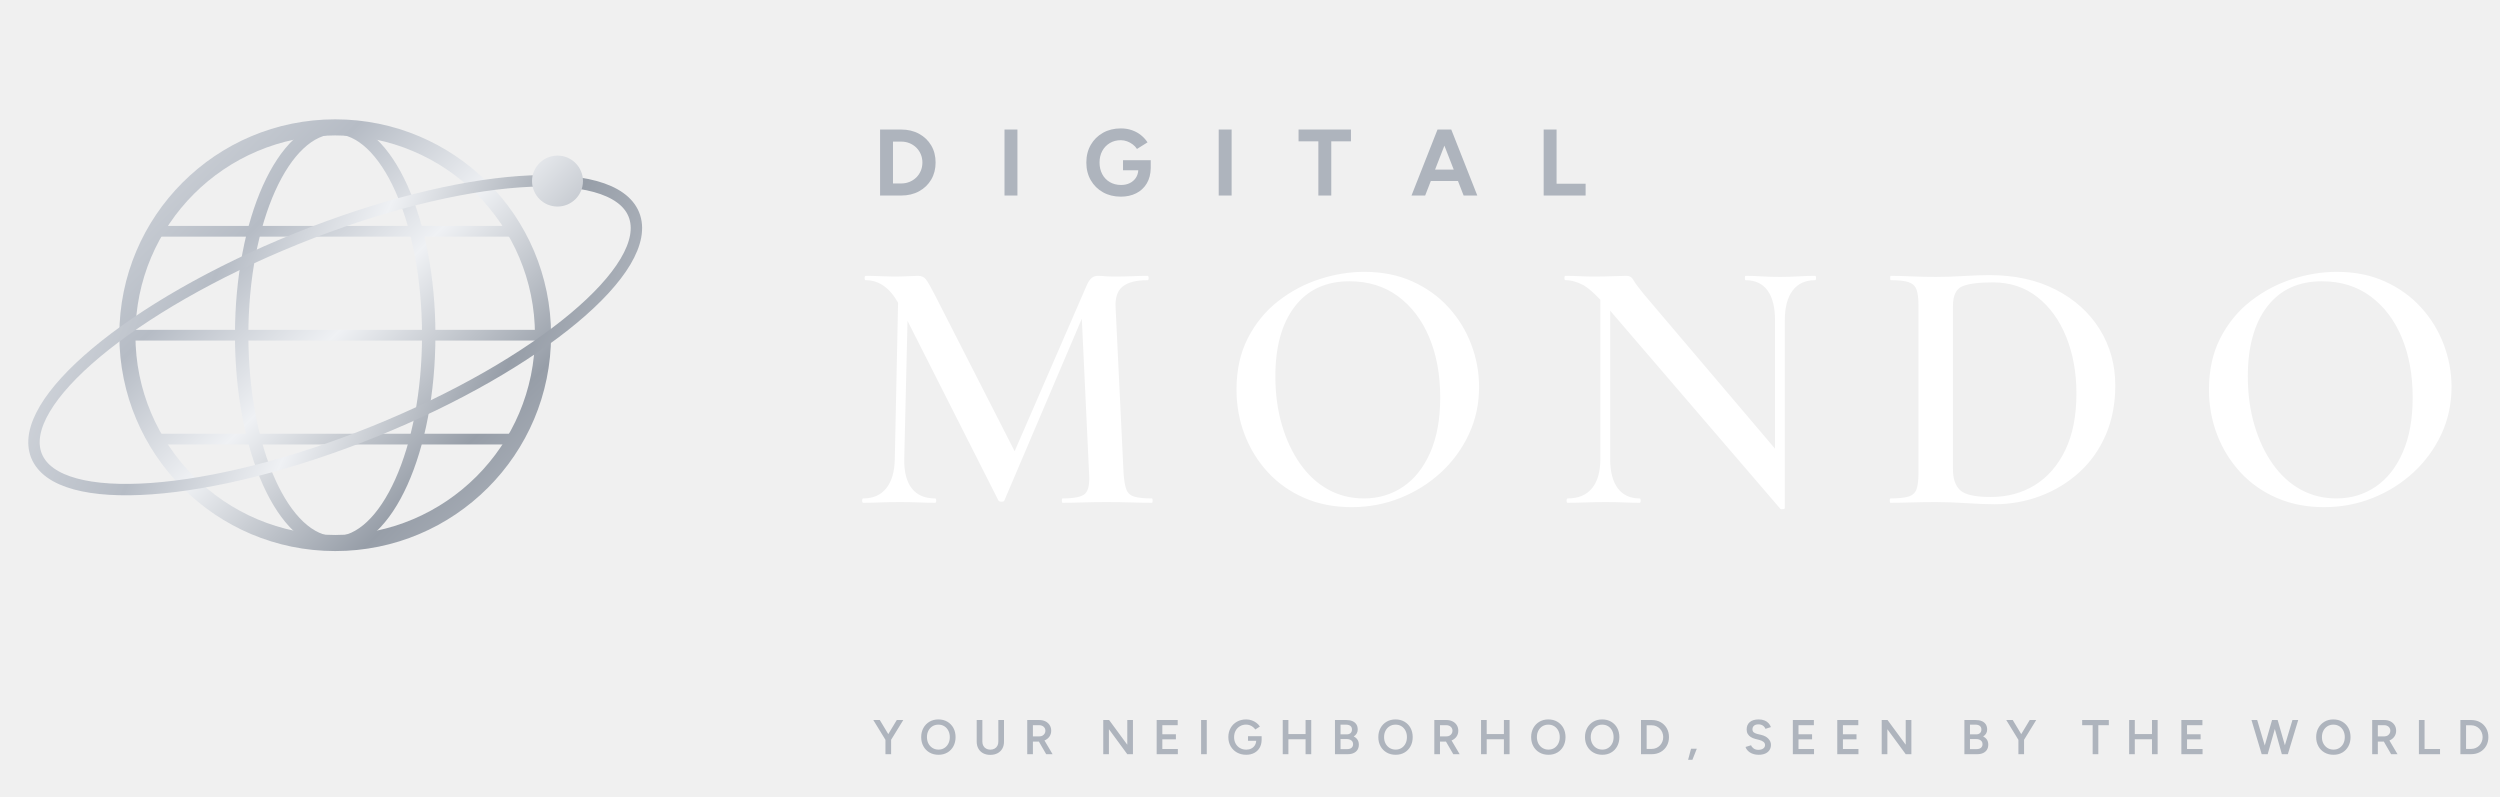
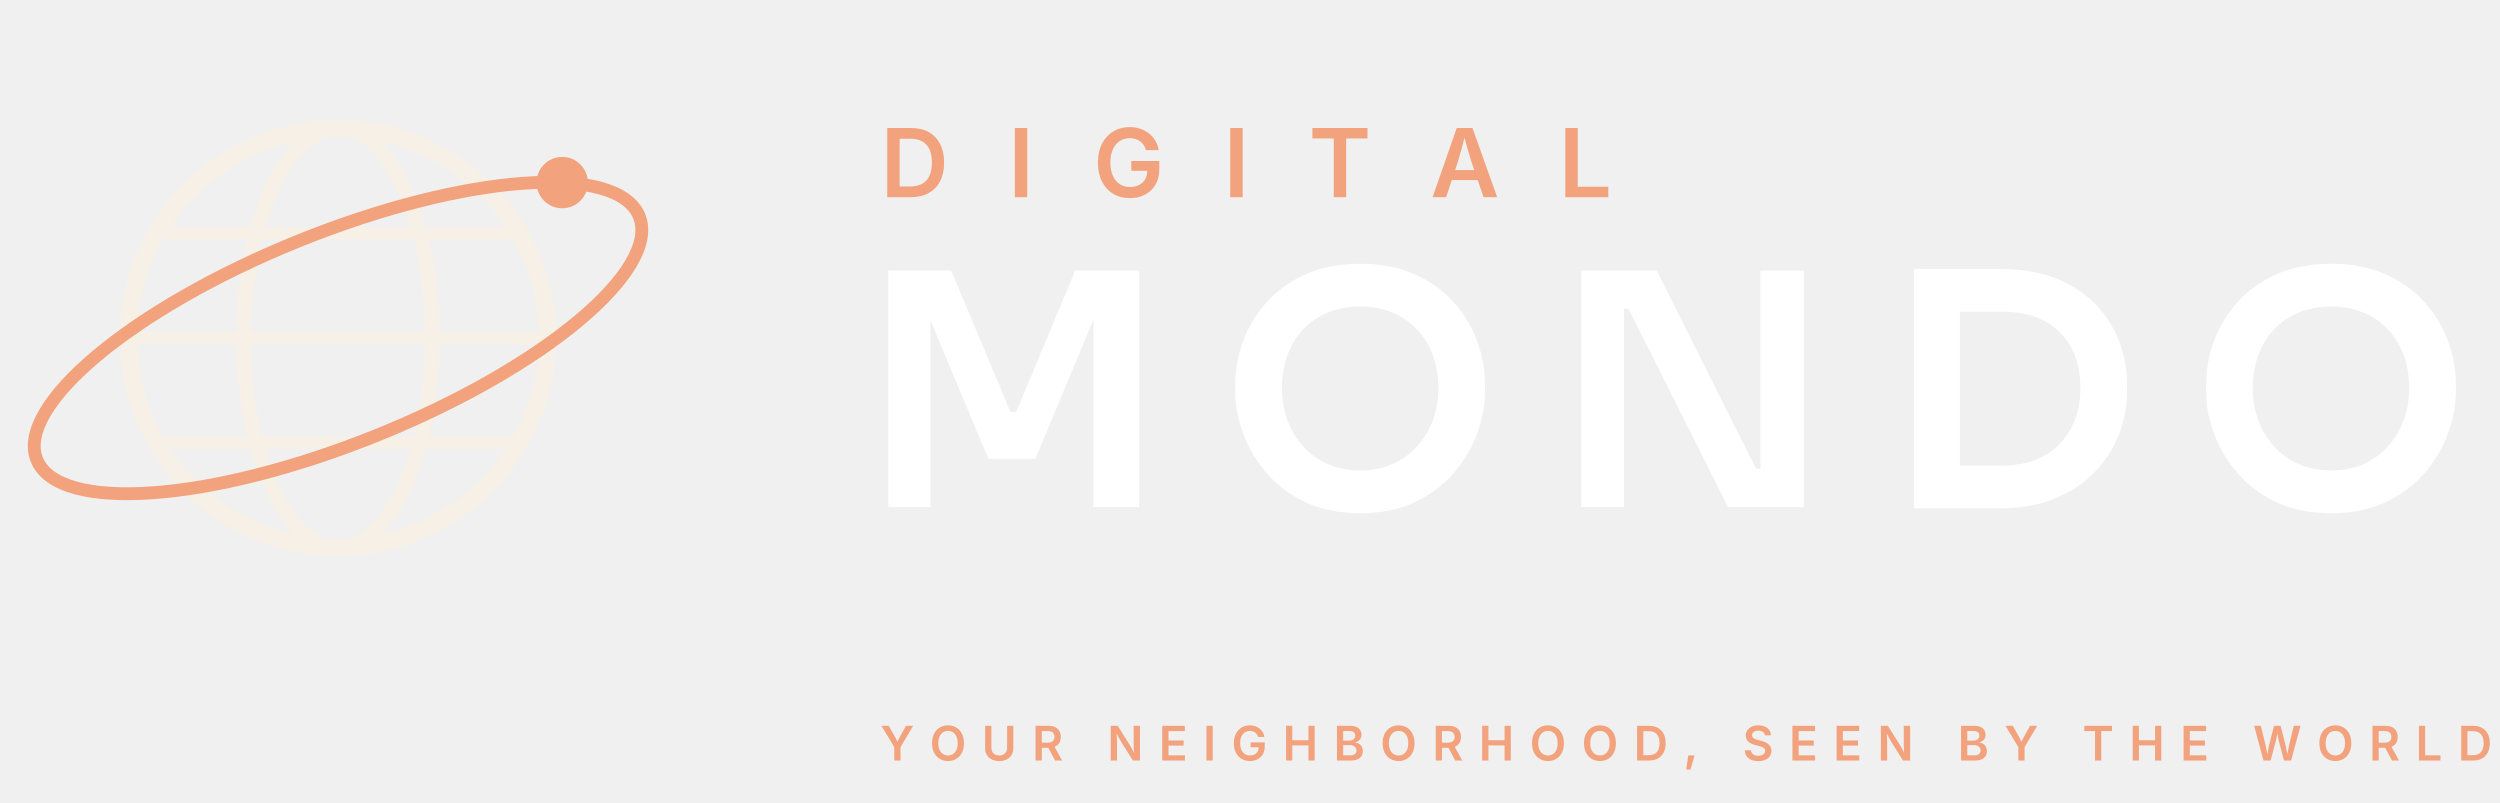
- <svg xmlns="http://www.w3.org/2000/svg" viewBox="0 0 358 114" width="358" height="114" role="img" aria-label="Digital Mondo">
+ <svg xmlns="http://www.w3.org/2000/svg" viewBox="0 0 355 114" width="355" height="114" role="img" aria-label="Digital Mondo">
  <defs>
    <linearGradient id="gu" gradientUnits="userSpaceOnUse" x1="0" y1="0" x2="100" y2="100">
      <stop offset="0" stop-color="#f7f8fa" />
      <stop offset=".36" stop-color="#b6bcc5" />
      <stop offset=".5" stop-color="#eff1f4" />
      <stop offset=".68" stop-color="#979ea8" />
      <stop offset="1" stop-color="#dfe2e7" />
    </linearGradient>
  </defs>
  <g transform="translate(0.00 0.00) scale(0.96)">
-     <circle cx="50" cy="50" r="31" fill="none" stroke="url(#gu)" stroke-width="2.40" />
-     <ellipse cx="50" cy="50" rx="13.95" ry="31" fill="none" stroke="url(#gu)" stroke-width="2.00" />
-     <path d="M19.00 50 H81.00 M23.03 34.50 H76.97 M23.03 65.50 H76.97" stroke="url(#gu)" stroke-width="1.60" fill="none" />
-     <ellipse cx="50" cy="50" rx="48.05" ry="15.50" transform="rotate(-22 50 50)" fill="none" stroke="url(#gu)" stroke-width="1.70" />
-     <circle cx="83.16" cy="27.01" r="3.80" fill="url(#gu)" />
+     <circle cx="50" cy="50" r="31" fill="none" stroke="#f6f0e6" stroke-width="2.60" />
+     <ellipse cx="50" cy="50" rx="13.95" ry="31" fill="none" stroke="#f6f0e6" stroke-width="2.20" />
+     <path d="M19.00 50 H81.00 M23.03 34.50 H76.97 M23.03 65.50 H76.97" stroke="#f6f0e6" stroke-width="1.80" fill="none" />
+     <ellipse cx="50" cy="50" rx="48.05" ry="15.50" transform="rotate(-22 50 50)" fill="none" stroke="#f2a27c" stroke-width="1.90" />
+     <circle cx="83.16" cy="27.01" r="3.80" fill="#f2a27c" />
  </g>
-   <path d="M128.136 65.708 128.604 43.348Q126.784 40.124 123.976 40.124Q123.82 40.124 123.82 39.812Q123.82 39.5 123.976 39.5Q124.964 39.5 126.082 39.552Q127.2 39.604 127.98 39.604Q129.124 39.604 130.034 39.552Q130.944 39.5 131.464 39.5Q132.192 39.5 132.582 39.994Q132.972 40.488 133.856 42.204L145.296 64.616L155.644 40.8Q155.956 40.124 156.32 39.812Q156.684 39.5 157.204 39.5Q157.672 39.5 158.218 39.552Q158.764 39.604 159.544 39.604Q161.104 39.604 162.196 39.552Q163.288 39.5 164.328 39.5Q164.484 39.5 164.484 39.812Q164.484 40.124 164.328 40.124Q161.936 40.124 160.792 41.008Q159.648 41.892 159.752 44.024L160.896 67.788Q161.0 69.296 161.286 70.076Q161.572 70.856 162.43 71.116Q163.288 71.376 164.952 71.376Q165.056 71.376 165.056 71.688Q165.056 72.0 164.952 72.0Q163.6 72.0 161.936 71.948Q160.272 71.896 158.452 71.896Q156.632 71.896 155.046 71.948Q153.46 72.0 152.16 72.0Q152.056 72.0 152.056 71.688Q152.056 71.376 152.16 71.376Q154.656 71.376 155.384 70.7Q156.112 70.024 155.956 67.788L154.916 45.636L143.84 71.636Q143.788 71.844 143.424 71.844Q143.06 71.844 142.956 71.636L129.956 45.948L129.488 65.708Q129.436 68.464 130.554 69.92Q131.672 71.376 133.908 71.376Q134.064 71.376 134.064 71.688Q134.064 72.0 133.908 72.0Q132.764 72.0 131.568 71.948Q130.372 71.896 128.864 71.896Q127.304 71.896 126.03 71.948Q124.756 72.0 123.612 72.0Q123.456 72.0 123.456 71.688Q123.456 71.376 123.612 71.376Q125.744 71.376 126.914 69.92Q128.084 68.464 128.136 65.708Z M193.552 72.624Q189.808 72.624 186.766 71.298Q183.724 69.972 181.566 67.632Q179.408 65.292 178.238 62.25Q177.068 59.208 177.068 55.776Q177.068 51.564 178.706 48.392Q180.344 45.22 183.048 43.114Q185.752 41.008 188.976 39.968Q192.2 38.928 195.372 38.928Q199.22 38.928 202.262 40.306Q205.304 41.684 207.436 44.024Q209.568 46.364 210.686 49.328Q211.804 52.292 211.804 55.412Q211.804 59.052 210.348 62.172Q208.892 65.292 206.37 67.632Q203.848 69.972 200.546 71.298Q197.244 72.624 193.552 72.624ZM195.32 71.376Q198.44 71.376 200.91 69.712Q203.38 68.048 204.81 64.798Q206.24 61.548 206.24 56.92Q206.24 52.084 204.68 48.34Q203.12 44.596 200.208 42.438Q197.296 40.28 193.24 40.28Q188.196 40.28 185.414 43.894Q182.632 47.508 182.632 53.904Q182.632 57.648 183.568 60.846Q184.504 64.044 186.194 66.436Q187.884 68.828 190.198 70.102Q192.512 71.376 195.32 71.376Z M229.172 65.708V42.932Q227.82 41.476 226.78 40.852Q225.428 40.124 224.18 40.124Q224.024 40.124 224.024 39.812Q224.024 39.5 224.18 39.5Q225.168 39.5 226.208 39.552Q227.248 39.604 228.132 39.604Q229.692 39.604 230.966 39.552Q232.24 39.5 232.916 39.5Q233.592 39.5 233.904 40.098Q234.216 40.696 235.464 42.204L254.184 64.252V45.844Q254.184 43.088 253.118 41.606Q252.052 40.124 249.972 40.124Q249.868 40.124 249.868 39.812Q249.868 39.5 249.972 39.5Q251.064 39.5 252.26 39.578Q253.456 39.656 254.86 39.656Q256.212 39.656 257.512 39.578Q258.812 39.5 259.904 39.5Q260.06 39.5 260.06 39.812Q260.06 40.124 259.904 40.124Q257.824 40.124 256.706 41.606Q255.588 43.088 255.588 45.844V72.728Q255.588 72.884 255.328 72.91Q255.068 72.936 254.964 72.884L230.576 44.492V65.708Q230.576 68.464 231.668 69.92Q232.76 71.376 234.788 71.376Q234.944 71.376 234.944 71.688Q234.944 72.0 234.788 72.0Q233.696 72.0 232.526 71.948Q231.356 71.896 229.952 71.896Q228.444 71.896 227.066 71.948Q225.688 72.0 224.492 72.0Q224.336 72.0 224.336 71.688Q224.336 71.376 224.492 71.376Q226.78 71.376 227.976 69.92Q229.172 68.464 229.172 65.708Z M285.592 72.208Q283.98 72.208 281.588 72.052Q279.196 71.896 277.22 71.896Q275.348 71.896 273.684 71.948Q272.02 72.0 270.72 72.0Q270.616 72.0 270.616 71.688Q270.616 71.376 270.72 71.376Q272.384 71.376 273.268 71.116Q274.152 70.856 274.438 70.076Q274.724 69.296 274.724 67.788V43.712Q274.724 42.204 274.438 41.45Q274.152 40.696 273.32 40.41Q272.488 40.124 270.772 40.124Q270.668 40.124 270.668 39.812Q270.668 39.5 270.772 39.5Q272.124 39.5 273.736 39.578Q275.348 39.656 277.22 39.656Q279.04 39.656 281.198 39.526Q283.356 39.396 284.864 39.396Q290.324 39.396 294.38 41.476Q298.436 43.556 300.672 47.144Q302.908 50.732 302.908 55.204Q302.908 59.104 301.556 62.25Q300.204 65.396 297.786 67.606Q295.368 69.816 292.222 71.012Q289.076 72.208 285.592 72.208ZM285.072 71.168Q288.66 71.168 291.416 69.452Q294.172 67.736 295.758 64.434Q297.344 61.132 297.344 56.348Q297.344 51.876 295.888 48.262Q294.432 44.648 291.754 42.542Q289.076 40.436 285.384 40.436Q282.316 40.436 280.99 41.008Q279.664 41.58 279.664 43.816V67.216Q279.664 69.244 280.704 70.206Q281.744 71.168 285.072 71.168Z M332.808 72.624Q329.064 72.624 326.022 71.298Q322.98 69.972 320.822 67.632Q318.664 65.292 317.494 62.25Q316.324 59.208 316.324 55.776Q316.324 51.564 317.962 48.392Q319.6 45.22 322.304 43.114Q325.008 41.008 328.232 39.968Q331.456 38.928 334.628 38.928Q338.476 38.928 341.518 40.306Q344.56 41.684 346.692 44.024Q348.824 46.364 349.942 49.328Q351.06 52.292 351.06 55.412Q351.06 59.052 349.604 62.172Q348.148 65.292 345.626 67.632Q343.104 69.972 339.802 71.298Q336.5 72.624 332.808 72.624ZM334.576 71.376Q337.696 71.376 340.166 69.712Q342.636 68.048 344.066 64.798Q345.496 61.548 345.496 56.92Q345.496 52.084 343.936 48.34Q342.376 44.596 339.464 42.438Q336.552 40.28 332.496 40.28Q327.452 40.28 324.67 43.894Q321.888 47.508 321.888 53.904Q321.888 57.648 322.824 60.846Q323.76 64.044 325.45 66.436Q327.14 68.828 329.454 70.102Q331.768 71.376 334.576 71.376Z" fill="#ffffff" />
-   <path d="M126.026 28.0V18.55H129.05Q130.494 18.55 131.608 19.157Q132.722 19.765 133.35 20.825Q133.977 21.884 133.977 23.275Q133.977 24.652 133.35 25.718Q132.722 26.785 131.608 27.392Q130.494 28.0 129.05 28.0ZM127.876 26.272H129.05Q129.698 26.272 130.252 26.042Q130.805 25.813 131.217 25.408Q131.629 25.003 131.858 24.456Q132.088 23.91 132.088 23.275Q132.088 22.64 131.858 22.094Q131.629 21.547 131.217 21.142Q130.805 20.737 130.252 20.508Q129.698 20.278 129.05 20.278H127.876Z M143.846 28.0V18.55H145.695V28.0Z M160.505 28.162Q159.06 28.162 157.947 27.534Q156.833 26.907 156.198 25.806Q155.564 24.706 155.564 23.275Q155.564 21.844 156.198 20.744Q156.833 19.643 157.947 19.016Q159.06 18.388 160.505 18.388Q161.369 18.388 162.098 18.645Q162.827 18.901 163.387 19.353Q163.947 19.806 164.326 20.386L162.814 21.331Q162.584 20.966 162.213 20.683Q161.841 20.399 161.396 20.237Q160.951 20.075 160.505 20.075Q159.614 20.075 158.925 20.487Q158.237 20.899 157.846 21.614Q157.454 22.33 157.454 23.275Q157.454 24.206 157.839 24.935Q158.224 25.665 158.925 26.076Q159.627 26.488 160.546 26.488Q161.234 26.488 161.774 26.225Q162.314 25.962 162.638 25.489Q162.962 25.017 163.002 24.382H160.815V22.938H164.785V24.085Q164.757 25.381 164.204 26.292Q163.65 27.203 162.692 27.683Q161.733 28.162 160.505 28.162Z M174.518 28.0V18.55H176.368V28.0Z M188.788 28.0V20.238H185.953V18.55H193.459V20.238H190.637V28.0Z M202.126 28.0 205.852 18.55H207.823L211.549 28.0H209.591L208.781 25.921H204.893L204.083 28.0ZM205.501 24.288H208.174L206.837 20.858Z M221.053 28.0V18.55H222.902V26.312H227.06V28.0Z" fill="#aeb4bd" />
-   <path d="M126.797 108.0V105.944L125.056 103.106H125.986L127.202 105.126L128.419 103.106H129.349L127.608 105.938V108.0Z M134.397 108.084Q133.669 108.084 133.11 107.762Q132.551 107.441 132.233 106.867Q131.915 106.294 131.915 105.553Q131.915 104.812 132.233 104.242Q132.551 103.672 133.103 103.347Q133.655 103.022 134.376 103.022Q135.103 103.022 135.659 103.347Q136.214 103.672 136.526 104.242Q136.837 104.812 136.837 105.553Q136.837 106.294 136.526 106.867Q136.214 107.441 135.666 107.762Q135.117 108.084 134.397 108.084ZM134.397 107.343Q134.872 107.343 135.236 107.112Q135.599 106.881 135.805 106.479Q136.012 106.077 136.012 105.553Q136.012 105.036 135.802 104.63Q135.592 104.225 135.225 103.997Q134.858 103.77 134.376 103.77Q133.9 103.77 133.533 103.997Q133.166 104.225 132.953 104.627Q132.74 105.029 132.74 105.553Q132.74 106.077 132.953 106.479Q133.166 106.881 133.54 107.112Q133.914 107.343 134.397 107.343Z M141.801 108.098Q141.22 108.098 140.783 107.864Q140.346 107.629 140.105 107.203Q139.864 106.776 139.864 106.21V103.106H140.675V106.21Q140.675 106.553 140.818 106.808Q140.962 107.063 141.22 107.206Q141.479 107.35 141.815 107.35Q142.157 107.35 142.419 107.206Q142.682 107.063 142.821 106.808Q142.961 106.553 142.961 106.21V103.106H143.772V106.21Q143.772 106.776 143.531 107.203Q143.29 107.629 142.846 107.864Q142.402 108.098 141.801 108.098Z M147.1 108.0V103.106H148.827Q149.33 103.106 149.715 103.302Q150.1 103.497 150.316 103.844Q150.533 104.19 150.533 104.644Q150.533 105.126 150.267 105.494Q150.002 105.861 149.568 106.035L150.729 108.0H149.813L148.764 106.189Q148.722 106.196 148.68 106.196H147.911V108.0ZM147.911 105.448H148.862Q149.1 105.448 149.285 105.343Q149.47 105.238 149.586 105.057Q149.701 104.875 149.701 104.644Q149.701 104.294 149.449 104.071Q149.198 103.847 148.799 103.847H147.911Z M157.986 108.0V103.106H158.825L161.426 106.644V103.106H162.237V108.0H161.426L158.797 104.42V108.0Z M165.635 108.0V103.106H168.648V103.847H166.446V105.147H168.389V105.875H166.446V107.259H168.669V108.0Z M171.997 108.0V103.106H172.808V108.0Z M178.45 108.084Q177.709 108.084 177.132 107.759Q176.555 107.434 176.227 106.864Q175.898 106.294 175.898 105.56Q175.898 104.812 176.227 104.242Q176.555 103.672 177.132 103.347Q177.709 103.022 178.45 103.022Q178.877 103.022 179.251 103.155Q179.625 103.288 179.925 103.515Q180.226 103.742 180.415 104.043L179.758 104.462Q179.625 104.26 179.415 104.099Q179.205 103.938 178.957 103.851Q178.709 103.763 178.45 103.763Q177.947 103.763 177.559 103.994Q177.171 104.225 176.947 104.627Q176.723 105.029 176.723 105.56Q176.723 106.077 176.943 106.483Q177.164 106.888 177.559 107.119Q177.954 107.35 178.471 107.35Q178.87 107.35 179.184 107.189Q179.499 107.028 179.684 106.742Q179.869 106.455 179.883 106.084H178.716V105.427H180.666V105.972Q180.652 106.623 180.369 107.098Q180.086 107.574 179.59 107.829Q179.093 108.084 178.45 108.084Z M183.687 108.0V103.106H184.498V105.119H186.959V103.106H187.77V108.0H186.959V105.861H184.498V108.0Z M191.168 108.0V103.106H192.783Q193.286 103.106 193.653 103.26Q194.02 103.414 194.223 103.718Q194.426 104.022 194.426 104.476Q194.426 104.791 194.275 105.043Q194.125 105.294 193.852 105.462Q194.209 105.637 194.398 105.931Q194.587 106.224 194.587 106.63Q194.587 107.063 194.391 107.371Q194.195 107.678 193.838 107.839Q193.482 108.0 192.993 108.0ZM191.965 107.273H192.93Q193.314 107.273 193.538 107.084Q193.762 106.895 193.762 106.574Q193.762 106.224 193.513 106.028Q193.265 105.833 192.818 105.833H191.965ZM191.965 105.161H192.853Q193.202 105.161 193.402 104.976Q193.601 104.791 193.601 104.462Q193.601 104.127 193.374 103.948Q193.146 103.77 192.741 103.77H191.965Z M199.858 108.084Q199.131 108.084 198.572 107.762Q198.012 107.441 197.694 106.867Q197.376 106.294 197.376 105.553Q197.376 104.812 197.694 104.242Q198.012 103.672 198.565 103.347Q199.117 103.022 199.837 103.022Q200.564 103.022 201.12 103.347Q201.676 103.672 201.987 104.242Q202.298 104.812 202.298 105.553Q202.298 106.294 201.987 106.867Q201.676 107.441 201.127 107.762Q200.578 108.084 199.858 108.084ZM199.858 107.343Q200.334 107.343 200.697 107.112Q201.061 106.881 201.267 106.479Q201.473 106.077 201.473 105.553Q201.473 105.036 201.263 104.63Q201.054 104.225 200.687 103.997Q200.32 103.77 199.837 103.77Q199.362 103.77 198.995 103.997Q198.628 104.225 198.414 104.627Q198.201 105.029 198.201 105.553Q198.201 106.077 198.414 106.479Q198.628 106.881 199.002 107.112Q199.376 107.343 199.858 107.343Z M205.395 108.0V103.106H207.122Q207.626 103.106 208.01 103.302Q208.395 103.497 208.612 103.844Q208.828 104.19 208.828 104.644Q208.828 105.126 208.563 105.494Q208.297 105.861 207.863 106.035L209.024 108.0H208.108L207.059 106.189Q207.017 106.196 206.976 106.196H206.206V108.0ZM206.206 105.448H207.157Q207.395 105.448 207.58 105.343Q207.766 105.238 207.881 105.057Q207.996 104.875 207.996 104.644Q207.996 104.294 207.745 104.071Q207.493 103.847 207.094 103.847H206.206Z M212.086 108.0V103.106H212.897V105.119H215.358V103.106H216.169V108.0H215.358V105.861H212.897V108.0Z M221.742 108.084Q221.015 108.084 220.455 107.762Q219.896 107.441 219.578 106.867Q219.26 106.294 219.26 105.553Q219.26 104.812 219.578 104.242Q219.896 103.672 220.448 103.347Q221.001 103.022 221.721 103.022Q222.448 103.022 223.004 103.347Q223.559 103.672 223.871 104.242Q224.182 104.812 224.182 105.553Q224.182 106.294 223.871 106.867Q223.559 107.441 223.011 107.762Q222.462 108.084 221.742 108.084ZM221.742 107.343Q222.217 107.343 222.581 107.112Q222.944 106.881 223.15 106.479Q223.357 106.077 223.357 105.553Q223.357 105.036 223.147 104.63Q222.937 104.225 222.57 103.997Q222.203 103.77 221.721 103.77Q221.245 103.77 220.878 103.997Q220.511 104.225 220.298 104.627Q220.085 105.029 220.085 105.553Q220.085 106.077 220.298 106.479Q220.511 106.881 220.885 107.112Q221.259 107.343 221.742 107.343Z M229.453 108.084Q228.726 108.084 228.167 107.762Q227.608 107.441 227.289 106.867Q226.971 106.294 226.971 105.553Q226.971 104.812 227.289 104.242Q227.608 103.672 228.16 103.347Q228.712 103.022 229.432 103.022Q230.159 103.022 230.715 103.347Q231.271 103.672 231.582 104.242Q231.893 104.812 231.893 105.553Q231.893 106.294 231.582 106.867Q231.271 107.441 230.722 107.762Q230.173 108.084 229.453 108.084ZM229.453 107.343Q229.929 107.343 230.292 107.112Q230.656 106.881 230.862 106.479Q231.068 106.077 231.068 105.553Q231.068 105.036 230.859 104.63Q230.649 104.225 230.282 103.997Q229.915 103.77 229.432 103.77Q228.957 103.77 228.59 103.997Q228.223 104.225 228.01 104.627Q227.796 105.029 227.796 105.553Q227.796 106.077 228.01 106.479Q228.223 106.881 228.597 107.112Q228.971 107.343 229.453 107.343Z M234.991 108.0V103.106H236.529Q237.249 103.106 237.805 103.417Q238.36 103.728 238.679 104.281Q238.997 104.833 238.997 105.553Q238.997 106.266 238.679 106.818Q238.36 107.371 237.805 107.685Q237.249 108.0 236.529 108.0ZM235.802 107.245H236.529Q236.871 107.245 237.172 107.116Q237.473 106.986 237.696 106.756Q237.92 106.525 238.046 106.217Q238.172 105.91 238.172 105.553Q238.172 105.196 238.046 104.889Q237.92 104.581 237.696 104.35Q237.473 104.12 237.172 103.99Q236.871 103.861 236.529 103.861H235.802Z M241.737 108.804 242.157 107.217H242.982L242.353 108.804Z M251.84 108.084Q251.456 108.084 251.137 107.993Q250.819 107.902 250.578 107.741Q250.337 107.581 250.18 107.381Q250.022 107.182 249.959 106.965L250.756 106.721Q250.847 106.979 251.113 107.175Q251.379 107.371 251.77 107.378Q252.225 107.378 252.49 107.189Q252.756 107 252.756 106.693Q252.756 106.413 252.532 106.235Q252.309 106.056 251.931 105.958L251.33 105.805Q250.987 105.714 250.711 105.539Q250.435 105.364 250.278 105.099Q250.12 104.833 250.12 104.469Q250.12 103.784 250.568 103.403Q251.015 103.022 251.847 103.022Q252.316 103.022 252.669 103.165Q253.022 103.309 253.252 103.557Q253.483 103.805 253.595 104.12L252.812 104.371Q252.707 104.092 252.448 103.91Q252.19 103.728 251.805 103.728Q251.407 103.728 251.179 103.917Q250.952 104.106 250.952 104.441Q250.952 104.714 251.13 104.864Q251.309 105.015 251.616 105.092L252.218 105.238Q252.875 105.399 253.238 105.791Q253.602 106.182 253.602 106.658Q253.602 107.077 253.399 107.399Q253.196 107.72 252.801 107.902Q252.406 108.084 251.84 108.084Z M256.734 108.0V103.106H259.748V103.847H257.545V105.147H259.489V105.875H257.545V107.259H259.768V108.0Z M263.096 108.0V103.106H266.11V103.847H263.907V105.147H265.851V105.875H263.907V107.259H266.131V108.0Z M269.459 108.0V103.106H270.298L272.899 106.644V103.106H273.71V108.0H272.899L270.27 104.42V108.0Z M281.302 108.0V103.106H282.917Q283.421 103.106 283.788 103.26Q284.155 103.414 284.358 103.718Q284.56 104.022 284.56 104.476Q284.56 104.791 284.41 105.043Q284.26 105.294 283.987 105.462Q284.344 105.637 284.532 105.931Q284.721 106.224 284.721 106.63Q284.721 107.063 284.525 107.371Q284.33 107.678 283.973 107.839Q283.617 108.0 283.127 108.0ZM282.099 107.273H283.064Q283.449 107.273 283.672 107.084Q283.896 106.895 283.896 106.574Q283.896 106.224 283.648 106.028Q283.4 105.833 282.952 105.833H282.099ZM282.099 105.161H282.987Q283.337 105.161 283.536 104.976Q283.735 104.791 283.735 104.462Q283.735 104.127 283.508 103.948Q283.281 103.77 282.875 103.77H282.099Z M289.035 108.0V105.944L287.294 103.106H288.224L289.44 105.126L290.657 103.106H291.587L289.846 105.938V108.0Z M299.669 108.0V103.847H298.166V103.106H301.983V103.847H300.48V108.0Z M304.892 108.0V103.106H305.703V105.119H308.164V103.106H308.975V108.0H308.164V105.861H305.703V108.0Z M312.373 108.0V103.106H315.386V103.847H313.184V105.147H315.127V105.875H313.184V107.259H315.407V108.0Z M323.874 108.0 322.412 103.106H323.23L324.314 106.756L325.356 103.106H326.16L327.195 106.721L328.278 103.106H329.103L327.621 108.0H326.761L325.754 104.392L324.734 108.0Z M334.158 108.084Q333.431 108.084 332.872 107.762Q332.312 107.441 331.994 106.867Q331.676 106.294 331.676 105.553Q331.676 104.812 331.994 104.242Q332.312 103.672 332.865 103.347Q333.417 103.022 334.137 103.022Q334.864 103.022 335.42 103.347Q335.976 103.672 336.287 104.242Q336.598 104.812 336.598 105.553Q336.598 106.294 336.287 106.867Q335.976 107.441 335.427 107.762Q334.878 108.084 334.158 108.084ZM334.158 107.343Q334.634 107.343 334.997 107.112Q335.361 106.881 335.567 106.479Q335.773 106.077 335.773 105.553Q335.773 105.036 335.564 104.63Q335.354 104.225 334.987 103.997Q334.62 103.77 334.137 103.77Q333.662 103.77 333.295 103.997Q332.928 104.225 332.714 104.627Q332.501 105.029 332.501 105.553Q332.501 106.077 332.714 106.479Q332.928 106.881 333.302 107.112Q333.676 107.343 334.158 107.343Z M339.696 108.0V103.106H341.422Q341.926 103.106 342.31 103.302Q342.695 103.497 342.912 103.844Q343.128 104.19 343.128 104.644Q343.128 105.126 342.863 105.494Q342.597 105.861 342.164 106.035L343.324 108.0H342.408L341.36 106.189Q341.318 106.196 341.276 106.196H340.507V108.0ZM340.507 105.448H341.457Q341.695 105.448 341.88 105.343Q342.066 105.238 342.181 105.057Q342.296 104.875 342.296 104.644Q342.296 104.294 342.045 104.071Q341.793 103.847 341.394 103.847H340.507Z M346.386 108.0V103.106H347.197V107.259H349.414V108.0Z M352.329 108.0V103.106H353.867Q354.587 103.106 355.143 103.417Q355.699 103.728 356.017 104.281Q356.335 104.833 356.335 105.553Q356.335 106.266 356.017 106.818Q355.699 107.371 355.143 107.685Q354.587 108.0 353.867 108.0ZM353.14 107.245H353.867Q354.21 107.245 354.511 107.116Q354.811 106.986 355.035 106.756Q355.259 106.525 355.384 106.217Q355.51 105.91 355.51 105.553Q355.51 105.196 355.384 104.889Q355.259 104.581 355.035 104.35Q354.811 104.12 354.511 103.99Q354.21 103.861 353.867 103.861H353.14Z" fill="#aeb4bd" />
+   <path d="M126.14 72.0V38.42H135.064L143.482 58.476H144.31L152.682 38.42H161.744V72.0H155.258V45.412L147.024 65.146H140.354L132.12 45.504V72.0Z M193.162 72.874Q188.608 72.874 185.273 71.264Q181.938 69.654 179.753 67.055Q177.568 64.456 176.487 61.443Q175.406 58.43 175.406 55.624V54.612Q175.406 51.53 176.51 48.471Q177.614 45.412 179.845 42.928Q182.076 40.444 185.388 38.949Q188.7 37.454 193.162 37.454Q197.578 37.454 200.89 38.949Q204.202 40.444 206.433 42.928Q208.664 45.412 209.768 48.471Q210.872 51.53 210.872 54.612V55.624Q210.872 58.43 209.791 61.443Q208.71 64.456 206.525 67.055Q204.34 69.654 201.005 71.264Q197.67 72.874 193.162 72.874ZM193.162 66.802Q195.738 66.802 197.785 65.882Q199.832 64.962 201.281 63.329Q202.73 61.696 203.489 59.603Q204.248 57.51 204.248 55.164Q204.248 52.634 203.489 50.518Q202.73 48.402 201.281 46.838Q199.832 45.274 197.762 44.4Q195.692 43.526 193.162 43.526Q190.586 43.526 188.516 44.4Q186.446 45.274 184.997 46.838Q183.548 48.402 182.789 50.518Q182.03 52.634 182.03 55.164Q182.03 57.51 182.789 59.603Q183.548 61.696 184.997 63.329Q186.446 64.962 188.516 65.882Q190.586 66.802 193.162 66.802Z M224.534 72.0V38.42H235.252L249.374 66.572H249.972V38.42H256.136V72.0H245.372L231.25 43.848H230.606V72.0Z M271.776 72.184V38.19H283.92Q288.474 38.19 291.878 39.524Q295.282 40.858 297.536 43.181Q299.79 45.504 300.917 48.471Q302.044 51.438 302.044 54.612V55.624Q302.044 58.66 300.917 61.604Q299.79 64.548 297.536 66.94Q295.282 69.332 291.878 70.758Q288.474 72.184 283.92 72.184ZM278.308 44.262V66.112H284.334Q286.956 66.112 289.003 65.307Q291.05 64.502 292.476 63.03Q293.902 61.558 294.661 59.557Q295.42 57.556 295.42 55.118Q295.42 52.588 294.661 50.587Q293.902 48.586 292.476 47.16Q291.05 45.734 289.003 44.998Q286.956 44.262 284.334 44.262Z M331.024 72.874Q326.47 72.874 323.135 71.264Q319.8 69.654 317.615 67.055Q315.43 64.456 314.349 61.443Q313.268 58.43 313.268 55.624V54.612Q313.268 51.53 314.372 48.471Q315.476 45.412 317.707 42.928Q319.938 40.444 323.25 38.949Q326.562 37.454 331.024 37.454Q335.44 37.454 338.752 38.949Q342.064 40.444 344.295 42.928Q346.526 45.412 347.63 48.471Q348.734 51.53 348.734 54.612V55.624Q348.734 58.43 347.653 61.443Q346.572 64.456 344.387 67.055Q342.202 69.654 338.867 71.264Q335.532 72.874 331.024 72.874ZM331.024 66.802Q333.6 66.802 335.647 65.882Q337.694 64.962 339.143 63.329Q340.592 61.696 341.351 59.603Q342.11 57.51 342.11 55.164Q342.11 52.634 341.351 50.518Q340.592 48.402 339.143 46.838Q337.694 45.274 335.624 44.4Q333.554 43.526 331.024 43.526Q328.448 43.526 326.378 44.4Q324.308 45.274 322.859 46.838Q321.41 48.402 320.651 50.518Q319.892 52.634 319.892 55.164Q319.892 57.51 320.651 59.603Q321.41 61.696 322.859 63.329Q324.308 64.962 326.378 65.882Q328.448 66.802 331.024 66.802Z" fill="#ffffff" />
+   <path d="M129.311 28.0H125.989V18.178H129.377Q130.84 18.178 131.888 18.765Q132.937 19.352 133.5 20.452Q134.064 21.553 134.064 23.076Q134.064 24.612 133.5 25.716Q132.937 26.82 131.872 27.41Q130.807 28.0 129.311 28.0ZM127.749 26.477H129.225Q130.254 26.477 130.943 26.098Q131.631 25.719 131.981 24.964Q132.33 24.21 132.33 23.076Q132.33 21.955 131.981 21.204Q131.631 20.452 130.956 20.077Q130.28 19.701 129.271 19.701H127.749Z M145.868 18.178V28.0H144.108V18.178Z M160.454 28.132Q159.096 28.132 158.074 27.519Q157.053 26.906 156.479 25.779Q155.906 24.651 155.906 23.102Q155.906 21.514 156.496 20.383Q157.086 19.253 158.101 18.65Q159.116 18.046 160.401 18.046Q161.212 18.046 161.914 18.284Q162.616 18.521 163.167 18.959Q163.717 19.398 164.07 19.998Q164.422 20.597 164.534 21.316H162.735Q162.616 20.92 162.409 20.611Q162.201 20.301 161.908 20.077Q161.614 19.853 161.242 19.737Q160.869 19.622 160.421 19.622Q159.63 19.622 159.007 20.024Q158.384 20.426 158.028 21.197Q157.672 21.969 157.672 23.089Q157.672 24.197 158.028 24.971Q158.384 25.746 159.011 26.151Q159.637 26.556 160.461 26.556Q161.212 26.556 161.763 26.266Q162.313 25.976 162.616 25.442Q162.9 24.935 162.913 24.249H160.645V22.865H164.62V24.045Q164.62 25.304 164.083 26.224Q163.546 27.143 162.606 27.637Q161.667 28.132 160.454 28.132Z M176.457 18.178V28.0H174.697V18.178Z M186.363 19.661V18.178H194.181V19.661H191.156V28.0H189.396V19.661Z M203.428 28.0 206.856 18.178H209.09L212.597 28.0H210.666L209.835 25.568H206.157L205.353 28.0ZM209.347 24.15 208.919 22.898Q208.662 22.107 208.385 21.105Q208.187 20.393 207.956 19.543Q207.739 20.406 207.548 21.125Q207.277 22.133 207.04 22.898L206.625 24.15Z M222.279 28.0V18.178H224.039V26.517H228.376V28.0Z" fill="#f2a27c" />
+   <path d="M126.987 108.0V106.089L125.166 103.065H126.199L127.08 104.622Q127.219 104.867 127.329 105.098Q127.382 105.211 127.435 105.347Q127.491 105.208 127.544 105.092Q127.65 104.857 127.782 104.622L128.647 103.065H129.674L127.872 106.089V108.0Z M134.62 108.066Q133.971 108.066 133.457 107.765Q132.944 107.463 132.648 106.897Q132.351 106.331 132.351 105.536Q132.351 104.737 132.648 104.169Q132.944 103.601 133.457 103.3Q133.971 102.998 134.62 102.998Q135.266 102.998 135.778 103.3Q136.289 103.601 136.586 104.169Q136.882 104.737 136.882 105.536Q136.882 106.331 136.586 106.899Q136.289 107.467 135.778 107.766Q135.266 108.066 134.62 108.066ZM134.62 107.275Q135.021 107.275 135.33 107.074Q135.64 106.874 135.816 106.485Q135.991 106.095 135.991 105.536Q135.991 104.969 135.816 104.58Q135.64 104.191 135.33 103.991Q135.021 103.79 134.62 103.79Q134.216 103.79 133.905 103.992Q133.593 104.194 133.416 104.583Q133.239 104.973 133.239 105.536Q133.239 106.095 133.416 106.483Q133.593 106.871 133.905 107.073Q134.216 107.275 134.62 107.275Z M141.892 108.073Q141.289 108.073 140.838 107.846Q140.388 107.619 140.139 107.217Q139.891 106.814 139.891 106.288V103.065H140.775V106.215Q140.775 106.523 140.913 106.765Q141.05 107.006 141.3 107.144Q141.55 107.281 141.892 107.281Q142.233 107.281 142.483 107.144Q142.733 107.006 142.87 106.765Q143.008 106.523 143.008 106.215V103.065H143.892V106.288Q143.892 106.814 143.642 107.217Q143.392 107.619 142.943 107.846Q142.494 108.073 141.892 108.073Z M147.053 108.0V103.065H148.898Q149.465 103.065 149.852 103.263Q150.24 103.462 150.438 103.818Q150.637 104.174 150.637 104.645Q150.637 105.115 150.437 105.463Q150.236 105.811 149.845 105.999Q149.799 106.023 149.749 106.042L150.819 108.0H149.829L148.858 106.188H147.938V108.0ZM147.938 105.456H148.769Q149.104 105.456 149.316 105.362Q149.528 105.267 149.63 105.085Q149.733 104.903 149.733 104.645Q149.733 104.38 149.63 104.193Q149.528 104.005 149.314 103.906Q149.1 103.807 148.762 103.807H147.938Z M157.719 108.0V103.065H158.72L160.425 105.784Q160.531 105.953 160.651 106.167Q160.77 106.38 160.899 106.642Q160.965 106.781 161.031 106.93Q161.022 106.794 161.015 106.655Q160.995 106.364 160.987 106.1Q160.979 105.837 160.979 105.655V103.065H161.876V108.0H160.873L159.332 105.552Q159.187 105.317 159.057 105.089Q158.928 104.86 158.779 104.572Q158.683 104.383 158.557 104.148Q158.57 104.36 158.58 104.559Q158.597 104.883 158.609 105.138Q158.62 105.393 158.62 105.549V108.0Z M165.041 108.0V103.065H168.247V103.81H165.925V105.142H168.075V105.877H165.925V107.255H168.26V108.0Z M172.203 103.065V108.0H171.318V103.065Z M177.497 108.066Q176.815 108.066 176.301 107.758Q175.788 107.45 175.5 106.884Q175.212 106.317 175.212 105.539Q175.212 104.741 175.508 104.173Q175.804 103.605 176.315 103.302Q176.825 102.998 177.47 102.998Q177.878 102.998 178.231 103.118Q178.583 103.237 178.86 103.457Q179.137 103.678 179.314 103.979Q179.491 104.28 179.547 104.641H178.643Q178.583 104.443 178.479 104.287Q178.375 104.131 178.227 104.019Q178.08 103.906 177.893 103.848Q177.706 103.79 177.48 103.79Q177.083 103.79 176.77 103.992Q176.457 104.194 176.278 104.582Q176.099 104.969 176.099 105.532Q176.099 106.089 176.278 106.478Q176.457 106.867 176.772 107.071Q177.086 107.275 177.5 107.275Q177.878 107.275 178.154 107.129Q178.431 106.983 178.583 106.715Q178.726 106.46 178.732 106.115H177.593V105.42H179.59V106.013Q179.59 106.645 179.32 107.107Q179.05 107.569 178.578 107.818Q178.106 108.066 177.497 108.066Z M182.619 108.0V103.065H183.503V105.105H185.799V103.065H186.683V108.0H185.799V105.85H183.503V108.0Z M189.847 108.0V103.065H191.735Q192.269 103.065 192.623 103.234Q192.978 103.403 193.153 103.691Q193.329 103.979 193.329 104.347Q193.329 104.648 193.213 104.862Q193.097 105.075 192.903 105.208Q192.709 105.34 192.467 105.397V105.446Q192.729 105.46 192.971 105.605Q193.213 105.751 193.367 106.016Q193.521 106.281 193.521 106.655Q193.521 107.039 193.335 107.344Q193.15 107.649 192.777 107.824Q192.405 108.0 191.838 108.0ZM190.732 107.261H191.699Q192.189 107.261 192.406 107.073Q192.623 106.884 192.623 106.589Q192.623 106.367 192.514 106.19Q192.405 106.013 192.204 105.91Q192.004 105.807 191.729 105.807H190.732ZM190.732 105.168H191.623Q191.858 105.168 192.043 105.082Q192.229 104.996 192.337 104.837Q192.444 104.678 192.444 104.459Q192.444 104.171 192.242 103.986Q192.04 103.8 191.643 103.8H190.732Z M198.603 108.066Q197.954 108.066 197.44 107.765Q196.927 107.463 196.63 106.897Q196.334 106.331 196.334 105.536Q196.334 104.737 196.63 104.169Q196.927 103.601 197.44 103.3Q197.954 102.998 198.603 102.998Q199.249 102.998 199.761 103.3Q200.272 103.601 200.569 104.169Q200.865 104.737 200.865 105.536Q200.865 106.331 200.569 106.899Q200.272 107.467 199.761 107.766Q199.249 108.066 198.603 108.066ZM198.603 107.275Q199.004 107.275 199.313 107.074Q199.623 106.874 199.799 106.485Q199.974 106.095 199.974 105.536Q199.974 104.969 199.799 104.58Q199.623 104.191 199.313 103.991Q199.004 103.79 198.603 103.79Q198.199 103.79 197.887 103.992Q197.576 104.194 197.399 104.583Q197.222 104.973 197.222 105.536Q197.222 106.095 197.399 106.483Q197.576 106.871 197.887 107.073Q198.199 107.275 198.603 107.275Z M203.874 108.0V103.065H205.719Q206.285 103.065 206.673 103.263Q207.06 103.462 207.259 103.818Q207.458 104.174 207.458 104.645Q207.458 105.115 207.257 105.463Q207.057 105.811 206.666 105.999Q206.62 106.023 206.57 106.042L207.64 108.0H206.65L205.679 106.188H204.758V108.0ZM204.758 105.456H205.59Q205.924 105.456 206.136 105.362Q206.348 105.267 206.451 105.085Q206.554 104.903 206.554 104.645Q206.554 104.38 206.451 104.193Q206.348 104.005 206.135 103.906Q205.921 103.807 205.583 103.807H204.758Z M210.47 108.0V103.065H211.354V105.105H213.65V103.065H214.534V108.0H213.65V105.85H211.354V108.0Z M219.812 108.066Q219.162 108.066 218.649 107.765Q218.136 107.463 217.839 106.897Q217.543 106.331 217.543 105.536Q217.543 104.737 217.839 104.169Q218.136 103.601 218.649 103.3Q219.162 102.998 219.812 102.998Q220.457 102.998 220.969 103.3Q221.481 103.601 221.777 104.169Q222.074 104.737 222.074 105.536Q222.074 106.331 221.777 106.899Q221.481 107.467 220.969 107.766Q220.457 108.066 219.812 108.066ZM219.812 107.275Q220.212 107.275 220.522 107.074Q220.832 106.874 221.007 106.485Q221.183 106.095 221.183 105.536Q221.183 104.969 221.007 104.58Q220.832 104.191 220.522 103.991Q220.212 103.79 219.812 103.79Q219.407 103.79 219.096 103.992Q218.785 104.194 218.608 104.583Q218.43 104.973 218.43 105.536Q218.43 106.095 218.608 106.483Q218.785 106.871 219.096 107.073Q219.407 107.275 219.812 107.275Z M227.196 108.066Q226.547 108.066 226.033 107.765Q225.52 107.463 225.223 106.897Q224.927 106.331 224.927 105.536Q224.927 104.737 225.223 104.169Q225.52 103.601 226.033 103.3Q226.547 102.998 227.196 102.998Q227.842 102.998 228.353 103.3Q228.865 103.601 229.162 104.169Q229.458 104.737 229.458 105.536Q229.458 106.331 229.162 106.899Q228.865 107.467 228.353 107.766Q227.842 108.066 227.196 108.066ZM227.196 107.275Q227.597 107.275 227.906 107.074Q228.216 106.874 228.391 106.485Q228.567 106.095 228.567 105.536Q228.567 104.969 228.391 104.58Q228.216 104.191 227.906 103.991Q227.597 103.79 227.196 103.79Q226.792 103.79 226.48 103.992Q226.169 104.194 225.992 104.583Q225.815 104.973 225.815 105.536Q225.815 106.095 225.992 106.483Q226.169 106.871 226.48 107.073Q226.792 107.275 227.196 107.275Z M234.136 108.0H232.467V103.065H234.169Q234.905 103.065 235.431 103.36Q235.958 103.654 236.241 104.207Q236.524 104.761 236.524 105.526Q236.524 106.298 236.241 106.852Q235.958 107.407 235.423 107.704Q234.888 108.0 234.136 108.0ZM233.351 107.235H234.093Q234.61 107.235 234.956 107.044Q235.302 106.854 235.478 106.475Q235.653 106.095 235.653 105.526Q235.653 104.963 235.478 104.585Q235.302 104.207 234.963 104.019Q234.623 103.83 234.116 103.83H233.351Z M239.447 109.269 239.738 107.271H240.626L240.05 109.269Z M249.672 108.076Q249.099 108.076 248.677 107.897Q248.255 107.718 248.016 107.377Q247.778 107.036 247.758 106.549H248.629Q248.652 106.808 248.791 106.98Q248.93 107.152 249.159 107.237Q249.387 107.321 249.666 107.321Q249.957 107.321 250.181 107.232Q250.404 107.142 250.53 106.981Q250.656 106.821 250.656 106.609Q250.656 106.417 250.545 106.291Q250.434 106.165 250.234 106.077Q250.033 105.989 249.765 105.923L249.205 105.777Q248.586 105.618 248.24 105.297Q247.894 104.976 247.894 104.453Q247.894 104.015 248.129 103.687Q248.364 103.36 248.771 103.179Q249.179 102.998 249.696 102.998Q250.222 102.998 250.62 103.181Q251.017 103.363 251.241 103.684Q251.464 104.005 251.474 104.416H250.616Q250.583 104.098 250.333 103.924Q250.083 103.75 249.682 103.75Q249.404 103.75 249.204 103.835Q249.003 103.919 248.896 104.065Q248.788 104.211 248.788 104.4Q248.788 104.605 248.915 104.737Q249.043 104.87 249.237 104.949Q249.431 105.029 249.629 105.079L250.09 105.198Q250.365 105.264 250.623 105.373Q250.881 105.483 251.088 105.65Q251.295 105.817 251.418 106.056Q251.54 106.294 251.54 106.615Q251.54 107.049 251.319 107.379Q251.097 107.709 250.679 107.892Q250.262 108.076 249.672 108.076Z M254.523 108.0V103.065H257.729V103.81H255.407V105.142H257.557V105.877H255.407V107.255H257.742V108.0Z M260.801 108.0V103.065H264.007V103.81H261.685V105.142H263.835V105.877H261.685V107.255H264.02V108.0Z M267.078 108.0V103.065H268.079L269.785 105.784Q269.891 105.953 270.01 106.167Q270.129 106.38 270.258 106.642Q270.325 106.781 270.391 106.93Q270.381 106.794 270.374 106.655Q270.354 106.364 270.346 106.1Q270.338 105.837 270.338 105.655V103.065H271.235V108.0H270.232L268.692 105.552Q268.546 105.317 268.417 105.089Q268.287 104.86 268.138 104.572Q268.042 104.383 267.916 104.148Q267.93 104.36 267.94 104.559Q267.956 104.883 267.968 105.138Q267.979 105.393 267.979 105.549V108.0Z M278.47 108.0V103.065H280.358Q280.891 103.065 281.246 103.234Q281.6 103.403 281.775 103.691Q281.951 103.979 281.951 104.347Q281.951 104.648 281.835 104.862Q281.719 105.075 281.525 105.208Q281.332 105.34 281.09 105.397V105.446Q281.352 105.46 281.593 105.605Q281.835 105.751 281.989 106.016Q282.143 106.281 282.143 106.655Q282.143 107.039 281.958 107.344Q281.772 107.649 281.4 107.824Q281.027 108.0 280.461 108.0ZM279.354 107.261H280.321Q280.812 107.261 281.029 107.073Q281.246 106.884 281.246 106.589Q281.246 106.367 281.136 106.19Q281.027 106.013 280.827 105.91Q280.626 105.807 280.351 105.807H279.354ZM279.354 105.168H280.245Q280.48 105.168 280.666 105.082Q280.851 104.996 280.959 104.837Q281.067 104.678 281.067 104.459Q281.067 104.171 280.865 103.986Q280.663 103.8 280.265 103.8H279.354Z M286.603 108.0V106.089L284.781 103.065H285.814L286.695 104.622Q286.835 104.867 286.944 105.098Q286.997 105.211 287.05 105.347Q287.106 105.208 287.159 105.092Q287.265 104.857 287.398 104.622L288.262 103.065H289.289L287.487 106.089V108.0Z M295.97 103.81V103.065H299.899V103.81H298.378V108.0H297.494V103.81Z M302.841 108.0V103.065H303.725V105.105H306.021V103.065H306.905V108.0H306.021V105.85H303.725V108.0Z M310.07 108.0V103.065H313.276V103.81H310.954V105.142H313.104V105.877H310.954V107.255H313.289V108.0Z M321.418 108.0 320.086 103.065H321.037L321.68 105.691Q321.746 105.976 321.804 106.291Q321.862 106.606 321.918 106.924Q321.935 107.03 321.951 107.139Q321.971 107.03 321.991 106.924Q322.047 106.606 322.11 106.291Q322.173 105.976 322.243 105.691L322.912 103.065H323.849L324.515 105.691Q324.588 105.976 324.649 106.291Q324.71 106.606 324.77 106.924Q324.786 107.026 324.806 107.129Q324.823 107.026 324.843 106.924Q324.896 106.606 324.955 106.291Q325.015 105.976 325.081 105.691L325.721 103.065H326.674L325.34 108.0H324.326L323.607 105.274Q323.508 104.893 323.435 104.446Q323.405 104.28 323.375 104.105Q323.349 104.267 323.326 104.419Q323.26 104.86 323.15 105.274L322.431 108.0Z M331.621 108.066Q330.972 108.066 330.458 107.765Q329.945 107.463 329.648 106.897Q329.352 106.331 329.352 105.536Q329.352 104.737 329.648 104.169Q329.945 103.601 330.458 103.3Q330.972 102.998 331.621 102.998Q332.267 102.998 332.778 103.3Q333.29 103.601 333.587 104.169Q333.883 104.737 333.883 105.536Q333.883 106.331 333.587 106.899Q333.29 107.467 332.778 107.766Q332.267 108.066 331.621 108.066ZM331.621 107.275Q332.022 107.275 332.331 107.074Q332.641 106.874 332.817 106.485Q332.992 106.095 332.992 105.536Q332.992 104.969 332.817 104.58Q332.641 104.191 332.331 103.991Q332.022 103.79 331.621 103.79Q331.217 103.79 330.905 103.992Q330.594 104.194 330.417 104.583Q330.24 104.973 330.24 105.536Q330.24 106.095 330.417 106.483Q330.594 106.871 330.905 107.073Q331.217 107.275 331.621 107.275Z M336.892 108.0V103.065H338.737Q339.303 103.065 339.691 103.263Q340.078 103.462 340.277 103.818Q340.476 104.174 340.476 104.645Q340.476 105.115 340.275 105.463Q340.075 105.811 339.684 105.999Q339.638 106.023 339.588 106.042L340.658 108.0H339.667L338.697 106.188H337.776V108.0ZM337.776 105.456H338.608Q338.942 105.456 339.154 105.362Q339.366 105.267 339.469 105.085Q339.571 104.903 339.571 104.645Q339.571 104.38 339.469 104.193Q339.366 104.005 339.152 103.906Q338.939 103.807 338.601 103.807H337.776Z M343.488 108.0V103.065H344.372V107.255H346.552V108.0Z M351.163 108.0H349.494V103.065H351.197Q351.932 103.065 352.458 103.36Q352.985 103.654 353.268 104.207Q353.552 104.761 353.552 105.526Q353.552 106.298 353.268 106.852Q352.985 107.407 352.45 107.704Q351.915 108.0 351.163 108.0ZM350.378 107.235H351.12Q351.637 107.235 351.983 107.044Q352.329 106.854 352.505 106.475Q352.68 106.095 352.68 105.526Q352.68 104.963 352.505 104.585Q352.329 104.207 351.99 104.019Q351.65 103.83 351.144 103.83H350.378Z" fill="#f2a27c" />
</svg>
